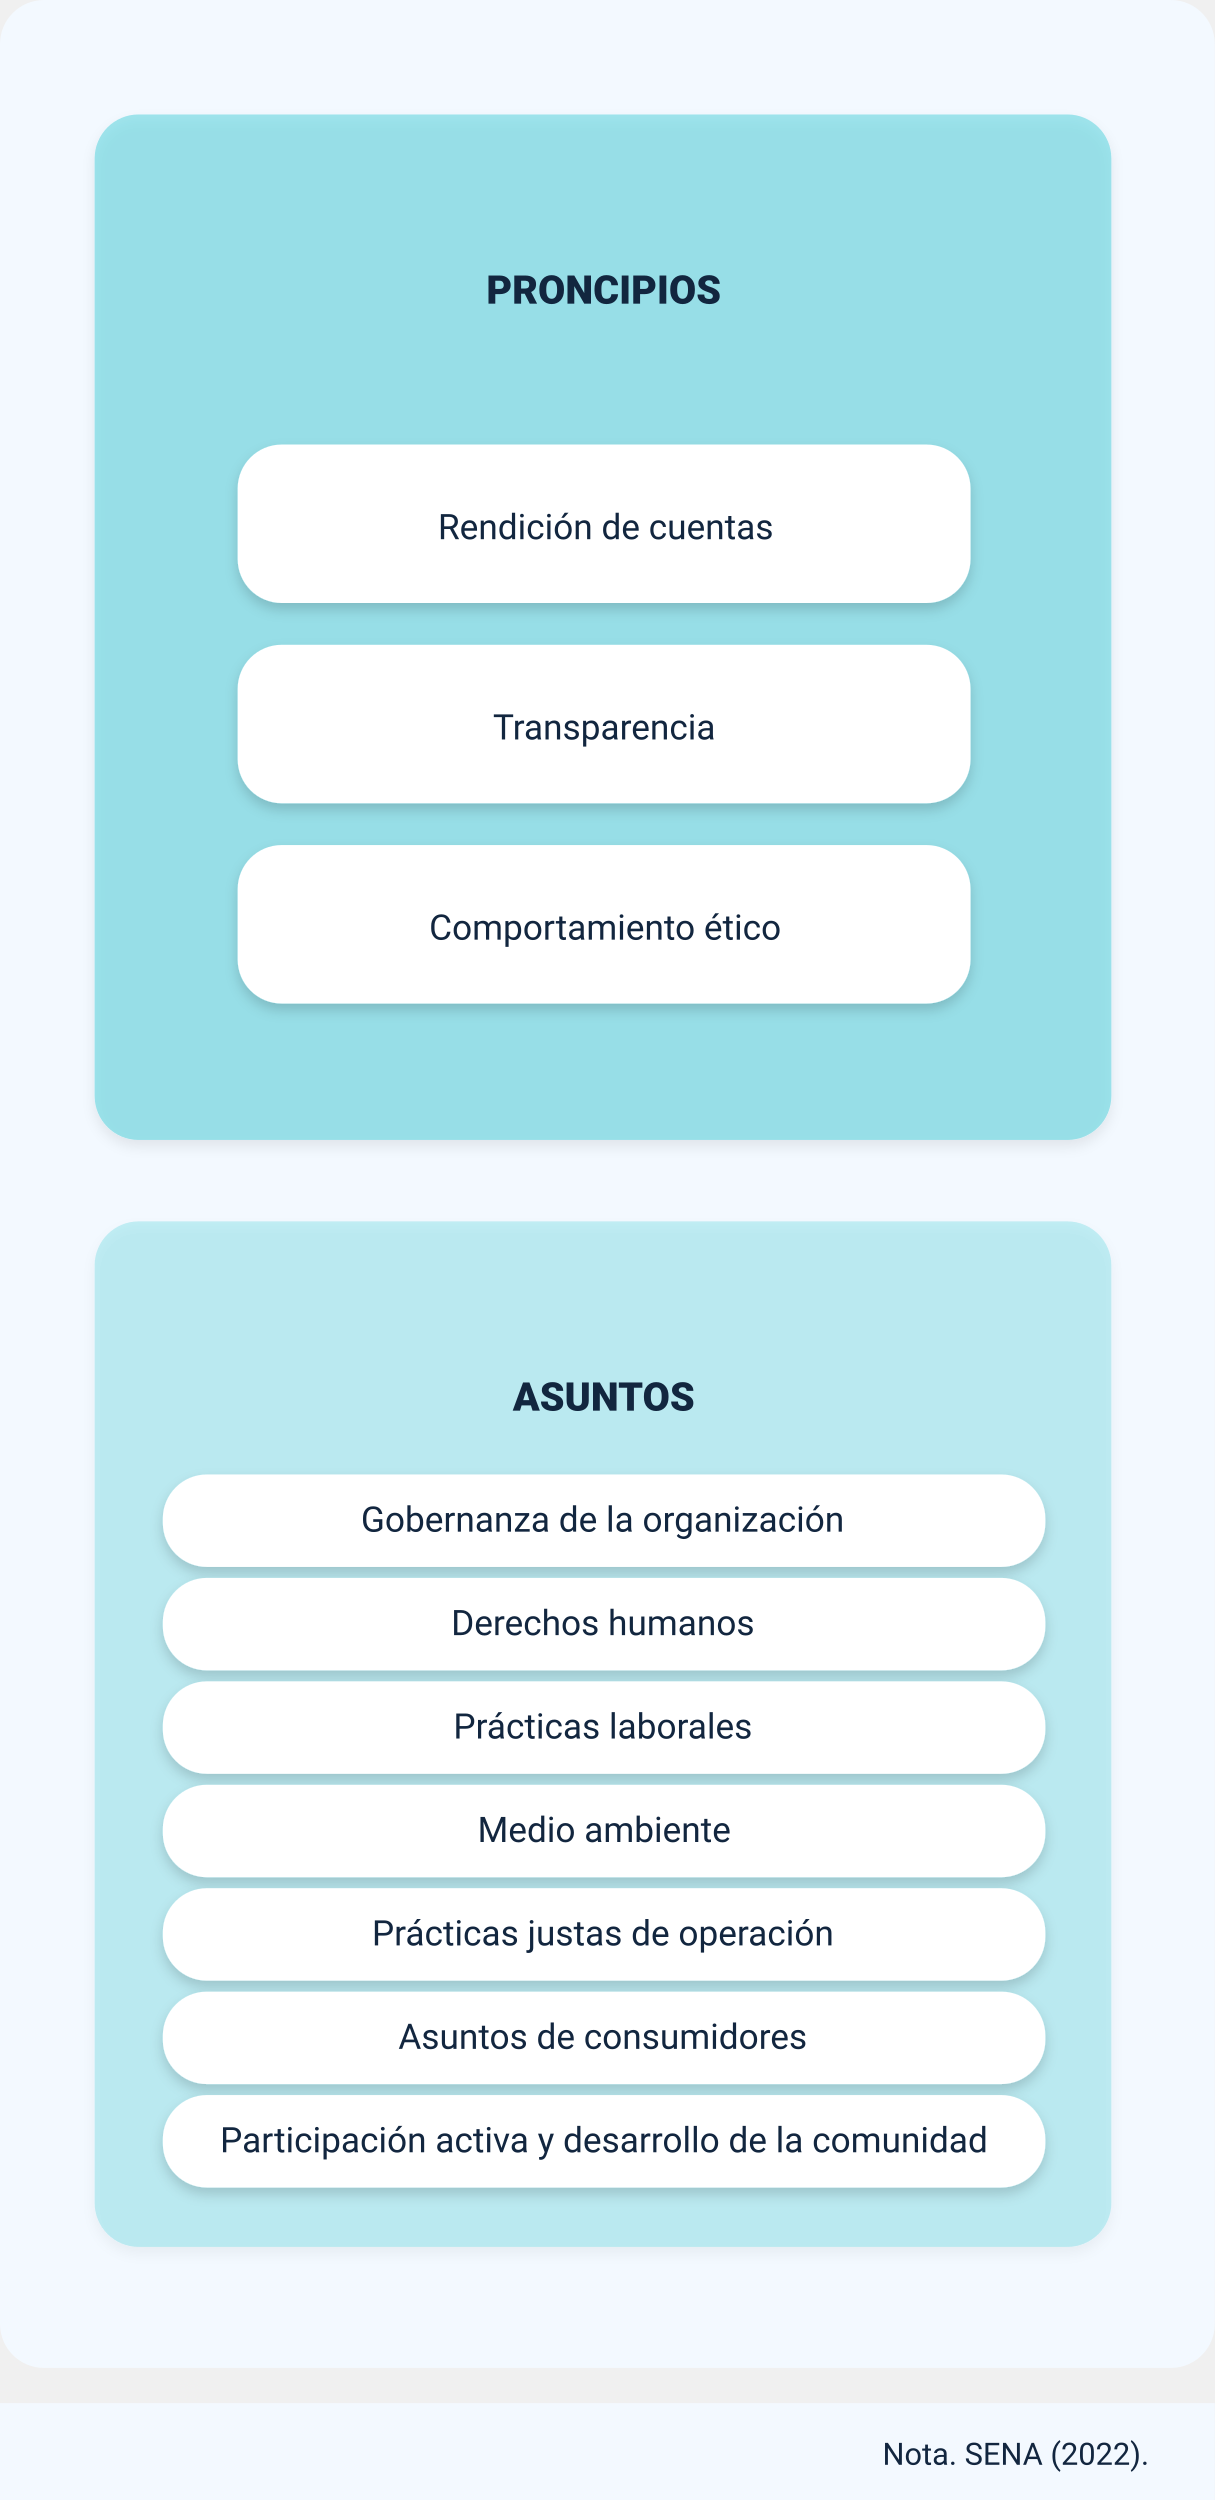
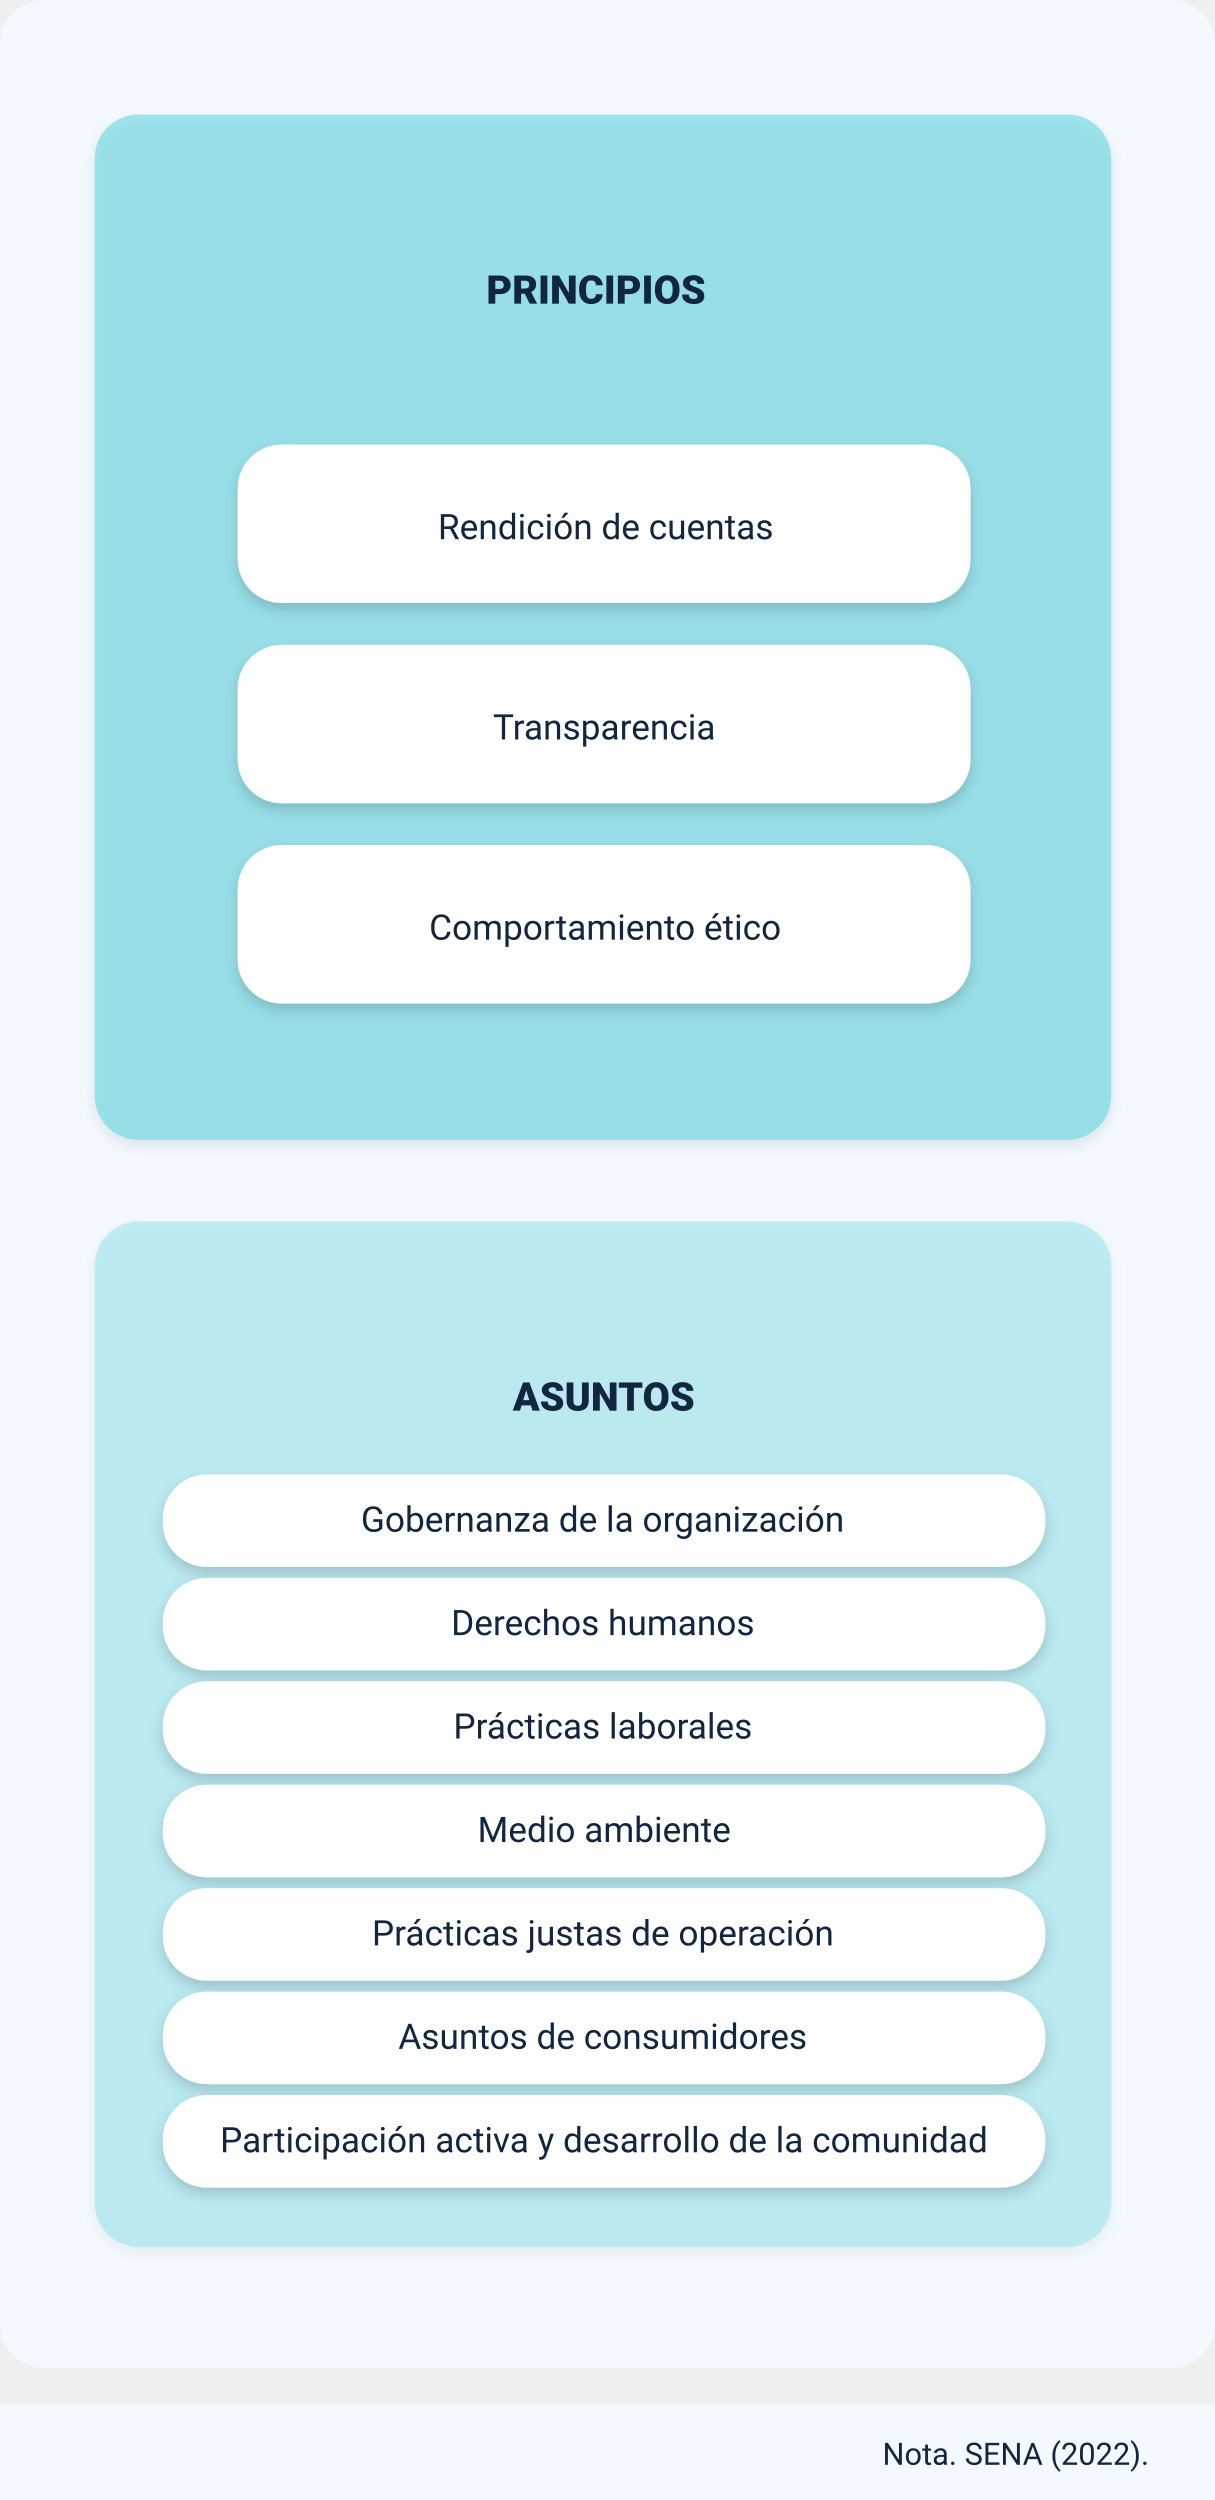
<svg xmlns="http://www.w3.org/2000/svg" width="552" height="1136" viewBox="0 0 552 1136">
  <defs>
    <filter id="Rectángulo_39179" x="34" y="46" width="480" height="484" filterUnits="userSpaceOnUse">
      <feOffset dy="3" input="SourceAlpha" />
      <feGaussianBlur stdDeviation="3" result="blur" />
      <feFlood flood-opacity="0.161" />
      <feComposite operator="in" in2="blur" />
      <feComposite in="SourceGraphic" />
    </filter>
    <filter id="Rectángulo_39181" x="99" y="196" width="351" height="90" filterUnits="userSpaceOnUse">
      <feOffset dy="3" input="SourceAlpha" />
      <feGaussianBlur stdDeviation="3" result="blur-2" />
      <feFlood flood-opacity="0.161" />
      <feComposite operator="in" in2="blur-2" />
      <feComposite in="SourceGraphic" />
    </filter>
    <filter id="Rectángulo_39182" x="99" y="287" width="351" height="90" filterUnits="userSpaceOnUse">
      <feOffset dy="3" input="SourceAlpha" />
      <feGaussianBlur stdDeviation="3" result="blur-3" />
      <feFlood flood-opacity="0.161" />
      <feComposite operator="in" in2="blur-3" />
      <feComposite in="SourceGraphic" />
    </filter>
    <filter id="Rectángulo_39183" x="99" y="378" width="351" height="90" filterUnits="userSpaceOnUse">
      <feOffset dy="3" input="SourceAlpha" />
      <feGaussianBlur stdDeviation="3" result="blur-4" />
      <feFlood flood-opacity="0.161" />
      <feComposite operator="in" in2="blur-4" />
      <feComposite in="SourceGraphic" />
    </filter>
    <filter id="Rectángulo_39180" x="34" y="549" width="480" height="484" filterUnits="userSpaceOnUse">
      <feOffset dy="3" input="SourceAlpha" />
      <feGaussianBlur stdDeviation="3" result="blur-5" />
      <feFlood flood-opacity="0.161" />
      <feComposite operator="in" in2="blur-5" />
      <feComposite in="SourceGraphic" />
    </filter>
    <filter id="Rectángulo_39184" x="65" y="664" width="419" height="60" filterUnits="userSpaceOnUse">
      <feOffset dy="3" input="SourceAlpha" />
      <feGaussianBlur stdDeviation="3" result="blur-6" />
      <feFlood flood-opacity="0.161" />
      <feComposite operator="in" in2="blur-6" />
      <feComposite in="SourceGraphic" />
    </filter>
    <filter id="Rectángulo_39185" x="65" y="711" width="419" height="60" filterUnits="userSpaceOnUse">
      <feOffset dy="3" input="SourceAlpha" />
      <feGaussianBlur stdDeviation="3" result="blur-7" />
      <feFlood flood-opacity="0.161" />
      <feComposite operator="in" in2="blur-7" />
      <feComposite in="SourceGraphic" />
    </filter>
    <filter id="Rectángulo_39186" x="65" y="758" width="419" height="60" filterUnits="userSpaceOnUse">
      <feOffset dy="3" input="SourceAlpha" />
      <feGaussianBlur stdDeviation="3" result="blur-8" />
      <feFlood flood-opacity="0.161" />
      <feComposite operator="in" in2="blur-8" />
      <feComposite in="SourceGraphic" />
    </filter>
    <filter id="Rectángulo_39187" x="65" y="805" width="419" height="60" filterUnits="userSpaceOnUse">
      <feOffset dy="3" input="SourceAlpha" />
      <feGaussianBlur stdDeviation="3" result="blur-9" />
      <feFlood flood-opacity="0.161" />
      <feComposite operator="in" in2="blur-9" />
      <feComposite in="SourceGraphic" />
    </filter>
    <filter id="Rectángulo_39188" x="65" y="852" width="419" height="60" filterUnits="userSpaceOnUse">
      <feOffset dy="3" input="SourceAlpha" />
      <feGaussianBlur stdDeviation="3" result="blur-10" />
      <feFlood flood-opacity="0.161" />
      <feComposite operator="in" in2="blur-10" />
      <feComposite in="SourceGraphic" />
    </filter>
    <filter id="Rectángulo_39189" x="65" y="899" width="419" height="60" filterUnits="userSpaceOnUse">
      <feOffset dy="3" input="SourceAlpha" />
      <feGaussianBlur stdDeviation="3" result="blur-11" />
      <feFlood flood-opacity="0.161" />
      <feComposite operator="in" in2="blur-11" />
      <feComposite in="SourceGraphic" />
    </filter>
    <filter id="Rectángulo_39190" x="65" y="946" width="419" height="60" filterUnits="userSpaceOnUse">
      <feOffset dy="3" input="SourceAlpha" />
      <feGaussianBlur stdDeviation="3" result="blur-12" />
      <feFlood flood-opacity="0.161" />
      <feComposite operator="in" in2="blur-12" />
      <feComposite in="SourceGraphic" />
    </filter>
  </defs>
  <g id="Grupo_850458" data-name="Grupo 850458" transform="translate(-285 -4976)">
    <rect id="Rectángulo_39177" data-name="Rectángulo 39177" width="552" height="1076" rx="20" transform="translate(285 4976)" fill="#f3f9ff" />
    <g transform="matrix(1, 0, 0, 1, 285, 4976)" filter="url(#Rectángulo_39179)">
      <rect id="Rectángulo_39179-2" data-name="Rectángulo 39179" width="462" height="466" rx="20" transform="translate(43 52)" fill="#4acfd9" opacity="0.5" />
    </g>
-     <text id="PRONCIPIOS" transform="translate(506 5114)" fill="#12263f" font-size="18" font-family="Roboto-Black, Roboto" font-weight="800">
-       <tspan x="0" y="0">PRONCIPIOS</tspan>
+     <text id="PRINCIPIOS" transform="translate(506 5114)" fill="#12263f" font-size="18" font-family="Roboto-Black, Roboto" font-weight="800">
+       <tspan x="0" y="0">PRINCIPIOS</tspan>
    </text>
    <g id="Grupo_850114" data-name="Grupo 850114" transform="translate(0 -617)">
      <g transform="matrix(1, 0, 0, 1, 285, 5593)" filter="url(#Rectángulo_39181)">
        <rect id="Rectángulo_39181-2" data-name="Rectángulo 39181" width="333" height="72" rx="20" transform="translate(108 202)" fill="#fff" />
      </g>
      <g transform="matrix(1, 0, 0, 1, 285, 5593)" filter="url(#Rectángulo_39182)">
        <rect id="Rectángulo_39182-2" data-name="Rectángulo 39182" width="333" height="72" rx="20" transform="translate(108 293)" fill="#fff" />
      </g>
      <g transform="matrix(1, 0, 0, 1, 285, 5593)" filter="url(#Rectángulo_39183)">
        <rect id="Rectángulo_39183-2" data-name="Rectángulo 39183" width="333" height="72" rx="20" transform="translate(108 384)" fill="#fff" />
      </g>
      <text id="Rendición_de_cuentas" data-name="Rendición de cuentas" transform="translate(484 5838)" fill="#12263f" font-size="16" font-family="Roboto-Regular, Roboto">
        <tspan x="0" y="0">Rendición de cuentas</tspan>
      </text>
      <text id="Transparencia" transform="translate(509 5929)" fill="#12263f" font-size="16" font-family="Roboto-Regular, Roboto">
        <tspan x="0" y="0">Transparencia</tspan>
      </text>
      <text id="Comportamiento_ético" data-name="Comportamiento ético" transform="translate(480 6020)" fill="#12263f" font-size="16" font-family="Roboto-Regular, Roboto">
        <tspan x="0" y="0">Comportamiento ético</tspan>
      </text>
    </g>
    <rect id="Rectángulo_39458" data-name="Rectángulo 39458" width="552" height="44" transform="translate(285 6068)" fill="#f3f9ff" />
    <text id="Nota._SENA_2022_." data-name="Nota. SENA (2022)." transform="translate(686 6096)" fill="#12263f" font-size="14" font-family="Roboto-Regular, Roboto">
      <tspan x="0" y="0">Nota. SENA (2022).</tspan>
    </text>
    <g id="Grupo_850457" data-name="Grupo 850457" transform="translate(-482 503)">
      <g transform="matrix(1, 0, 0, 1, 767, 4473)" filter="url(#Rectángulo_39180)">
        <rect id="Rectángulo_39180-2" data-name="Rectángulo 39180" width="462" height="466" rx="20" transform="translate(43 555)" fill="#4acfd9" opacity="0.3" />
      </g>
      <text id="ASUNTOS" transform="translate(1000 5114)" fill="#12263f" font-size="18" font-family="Roboto-Black, Roboto" font-weight="800">
        <tspan x="0" y="0">ASUNTOS</tspan>
      </text>
      <g id="Grupo_850115" data-name="Grupo 850115" transform="translate(0 -652)">
        <g transform="matrix(1, 0, 0, 1, 767, 5125)" filter="url(#Rectángulo_39184)">
          <rect id="Rectángulo_39184-2" data-name="Rectángulo 39184" width="401" height="42" rx="20" transform="translate(74 670)" fill="#fff" />
        </g>
        <g transform="matrix(1, 0, 0, 1, 767, 5125)" filter="url(#Rectángulo_39185)">
          <rect id="Rectángulo_39185-2" data-name="Rectángulo 39185" width="401" height="42" rx="20" transform="translate(74 717)" fill="#fff" />
        </g>
        <g transform="matrix(1, 0, 0, 1, 767, 5125)" filter="url(#Rectángulo_39186)">
          <rect id="Rectángulo_39186-2" data-name="Rectángulo 39186" width="401" height="42" rx="20" transform="translate(74 764)" fill="#fff" />
        </g>
        <g transform="matrix(1, 0, 0, 1, 767, 5125)" filter="url(#Rectángulo_39187)">
          <rect id="Rectángulo_39187-2" data-name="Rectángulo 39187" width="401" height="42" rx="20" transform="translate(74 811)" fill="#fff" />
        </g>
        <g transform="matrix(1, 0, 0, 1, 767, 5125)" filter="url(#Rectángulo_39188)">
          <rect id="Rectángulo_39188-2" data-name="Rectángulo 39188" width="401" height="42" rx="20" transform="translate(74 858)" fill="#fff" />
        </g>
        <g transform="matrix(1, 0, 0, 1, 767, 5125)" filter="url(#Rectángulo_39189)">
          <rect id="Rectángulo_39189-2" data-name="Rectángulo 39189" width="401" height="42" rx="20" transform="translate(74 905)" fill="#fff" />
        </g>
        <g transform="matrix(1, 0, 0, 1, 767, 5125)" filter="url(#Rectángulo_39190)">
          <rect id="Rectángulo_39190-2" data-name="Rectángulo 39190" width="401" height="42" rx="20" transform="translate(74 952)" fill="#fff" />
        </g>
        <text id="Gobernanza_de_la_organización" data-name="Gobernanza de la organización" transform="translate(931 5821)" fill="#12263f" font-size="16" font-family="Roboto-Regular, Roboto">
          <tspan x="0" y="0">Gobernanza de la organización</tspan>
        </text>
        <text id="Derechos_humanos" data-name="Derechos humanos" transform="translate(972 5868)" fill="#12263f" font-size="16" font-family="Roboto-Regular, Roboto">
          <tspan x="0" y="0">Derechos humanos</tspan>
        </text>
        <text id="Prácticas_laborales" data-name="Prácticas laborales" transform="translate(973 5915)" fill="#12263f" font-size="16" font-family="Roboto-Regular, Roboto">
          <tspan x="0" y="0">Prácticas laborales</tspan>
        </text>
        <text id="Medio_ambiente" data-name="Medio ambiente" transform="translate(984 5962)" fill="#12263f" font-size="16" font-family="Roboto-Regular, Roboto">
          <tspan x="0" y="0">Medio ambiente</tspan>
        </text>
        <text id="Prácticas_justas_de_operación" data-name="Prácticas justas de operación" transform="translate(936 6009)" fill="#12263f" font-size="16" font-family="Roboto-Regular, Roboto">
          <tspan x="0" y="0">Prácticas justas de operación</tspan>
        </text>
        <text id="Asuntos_de_consumidores" data-name="Asuntos de consumidores" transform="translate(948 6056)" fill="#12263f" font-size="16" font-family="Roboto-Regular, Roboto">
          <tspan x="0" y="0">Asuntos de consumidores</tspan>
        </text>
        <text id="Participación_activa_y_desarrollo_de_la_comunidad" data-name="Participación activa y desarrollo de la comunidad" transform="translate(867 6103)" fill="#12263f" font-size="16" font-family="Roboto-Regular, Roboto">
          <tspan x="0" y="0">Participación activa y desarrollo de la comunidad</tspan>
        </text>
      </g>
    </g>
  </g>
</svg>
